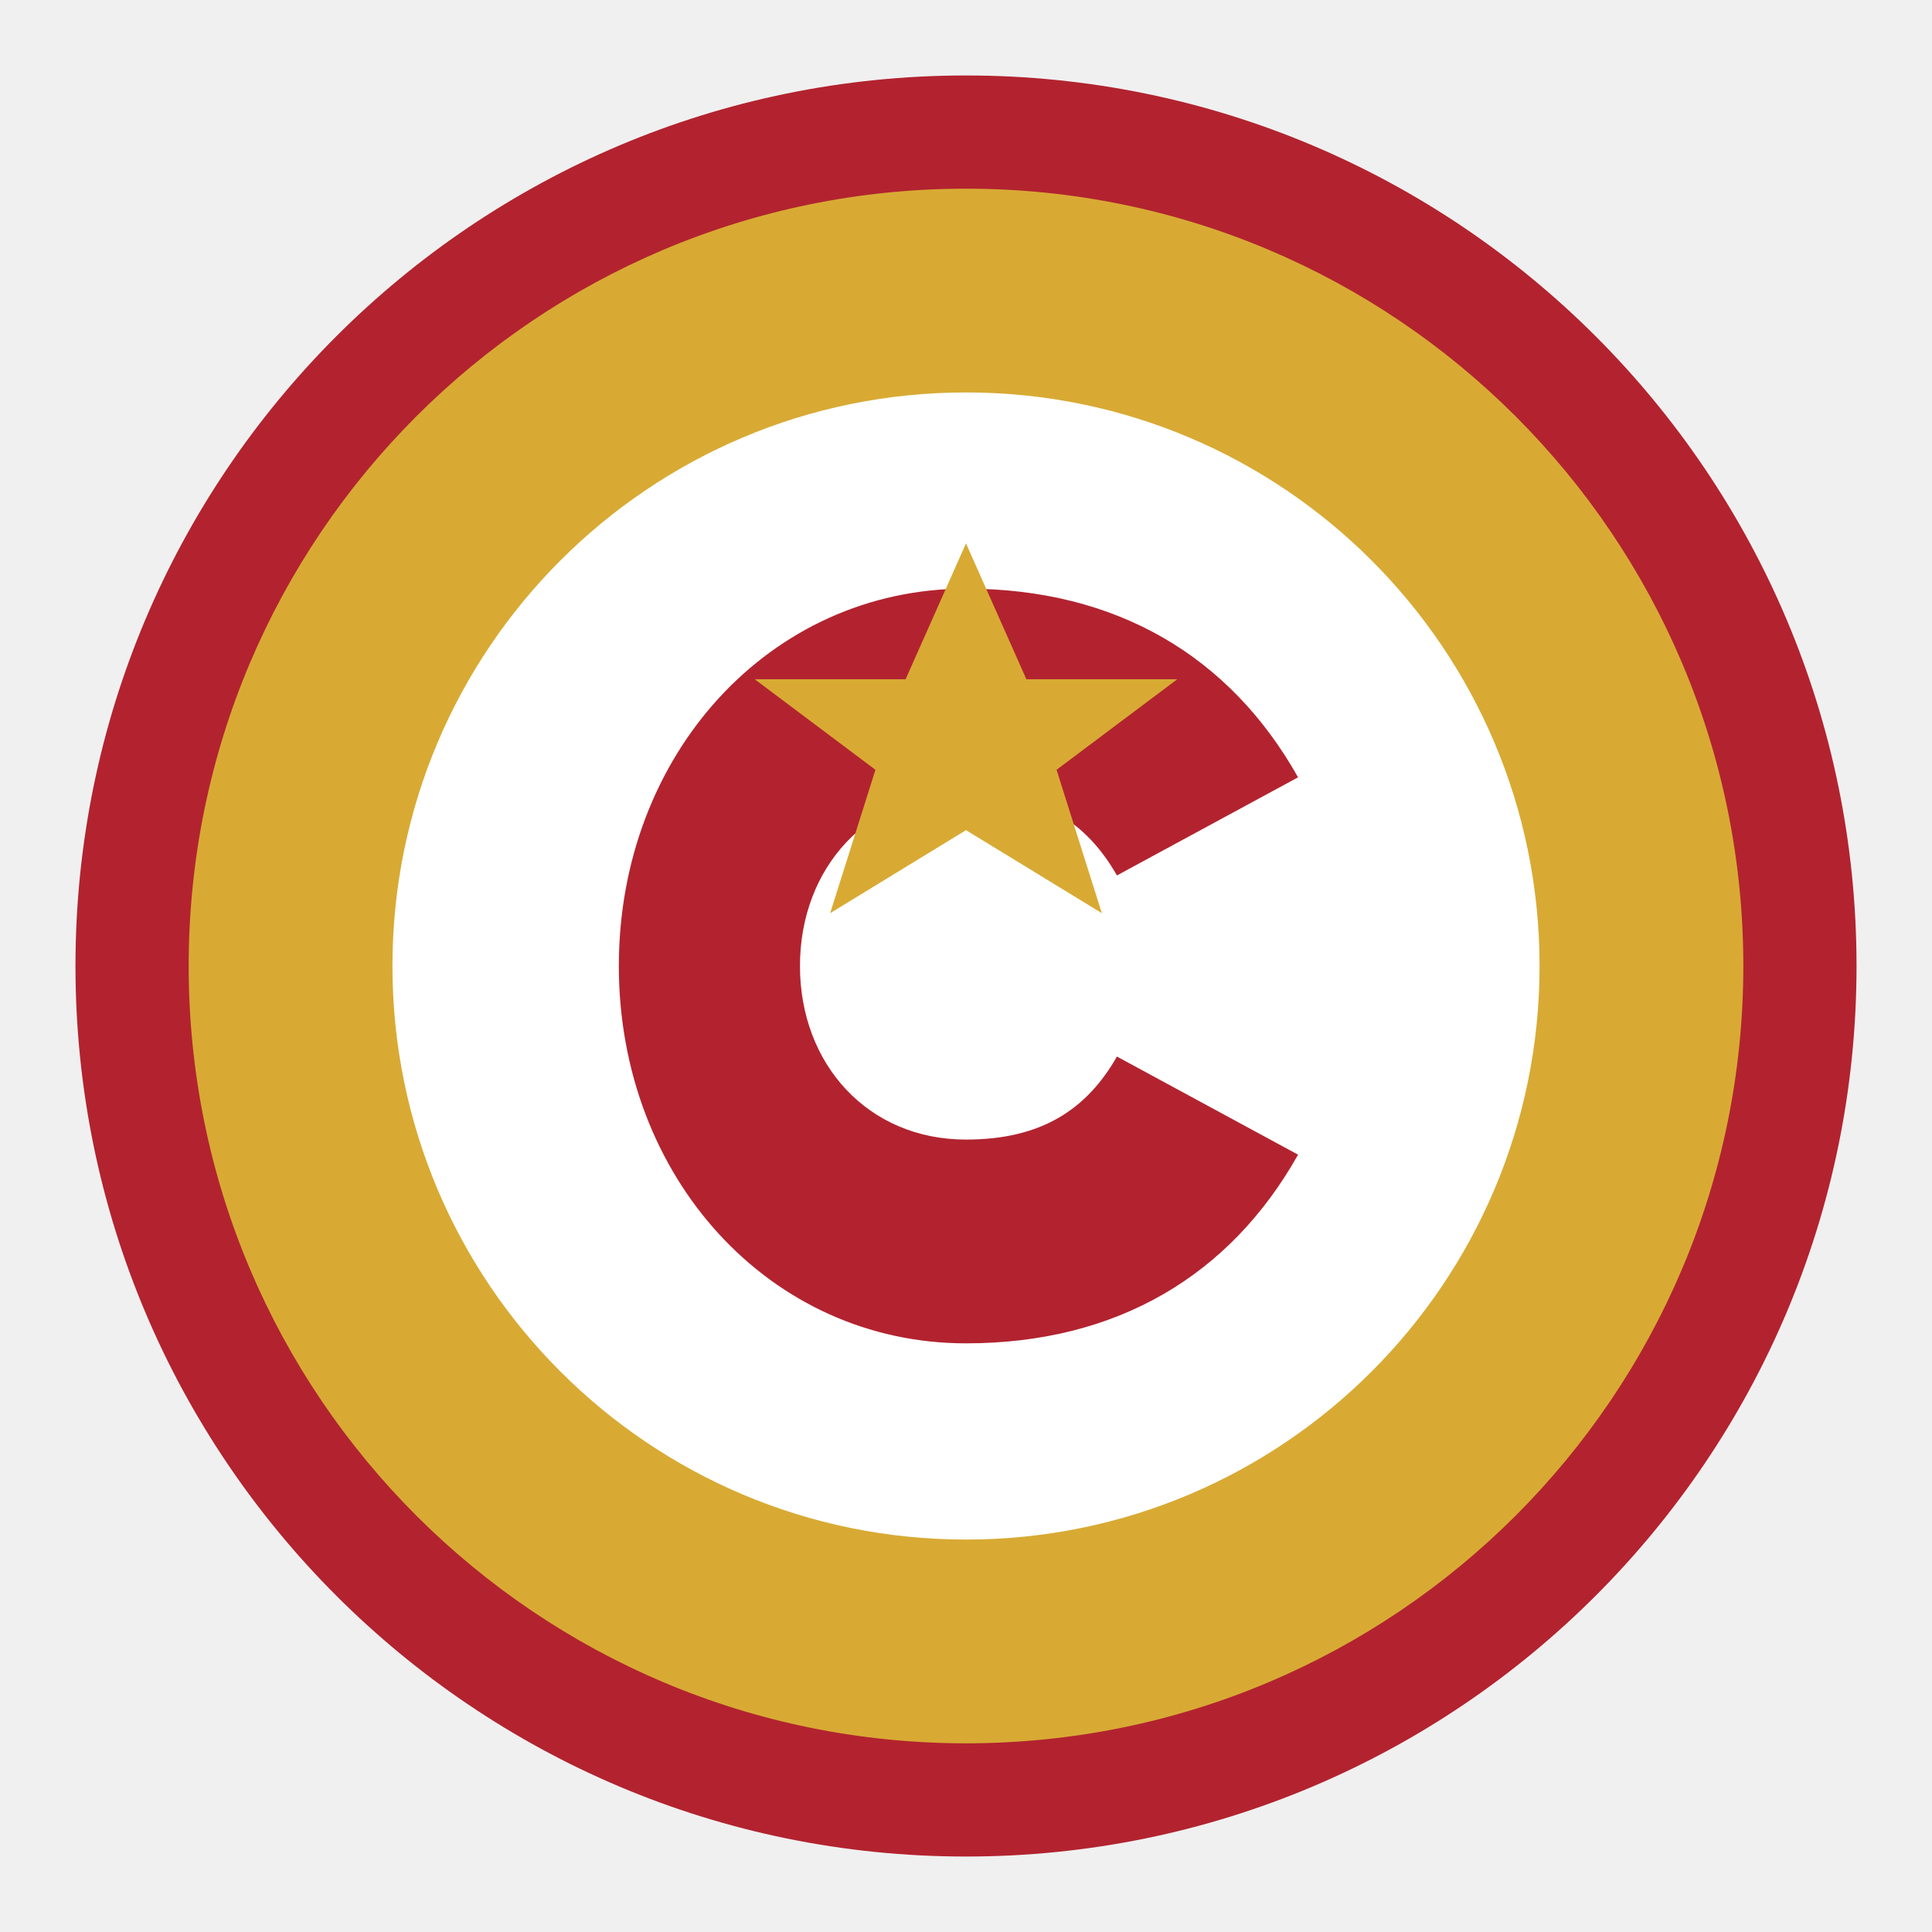
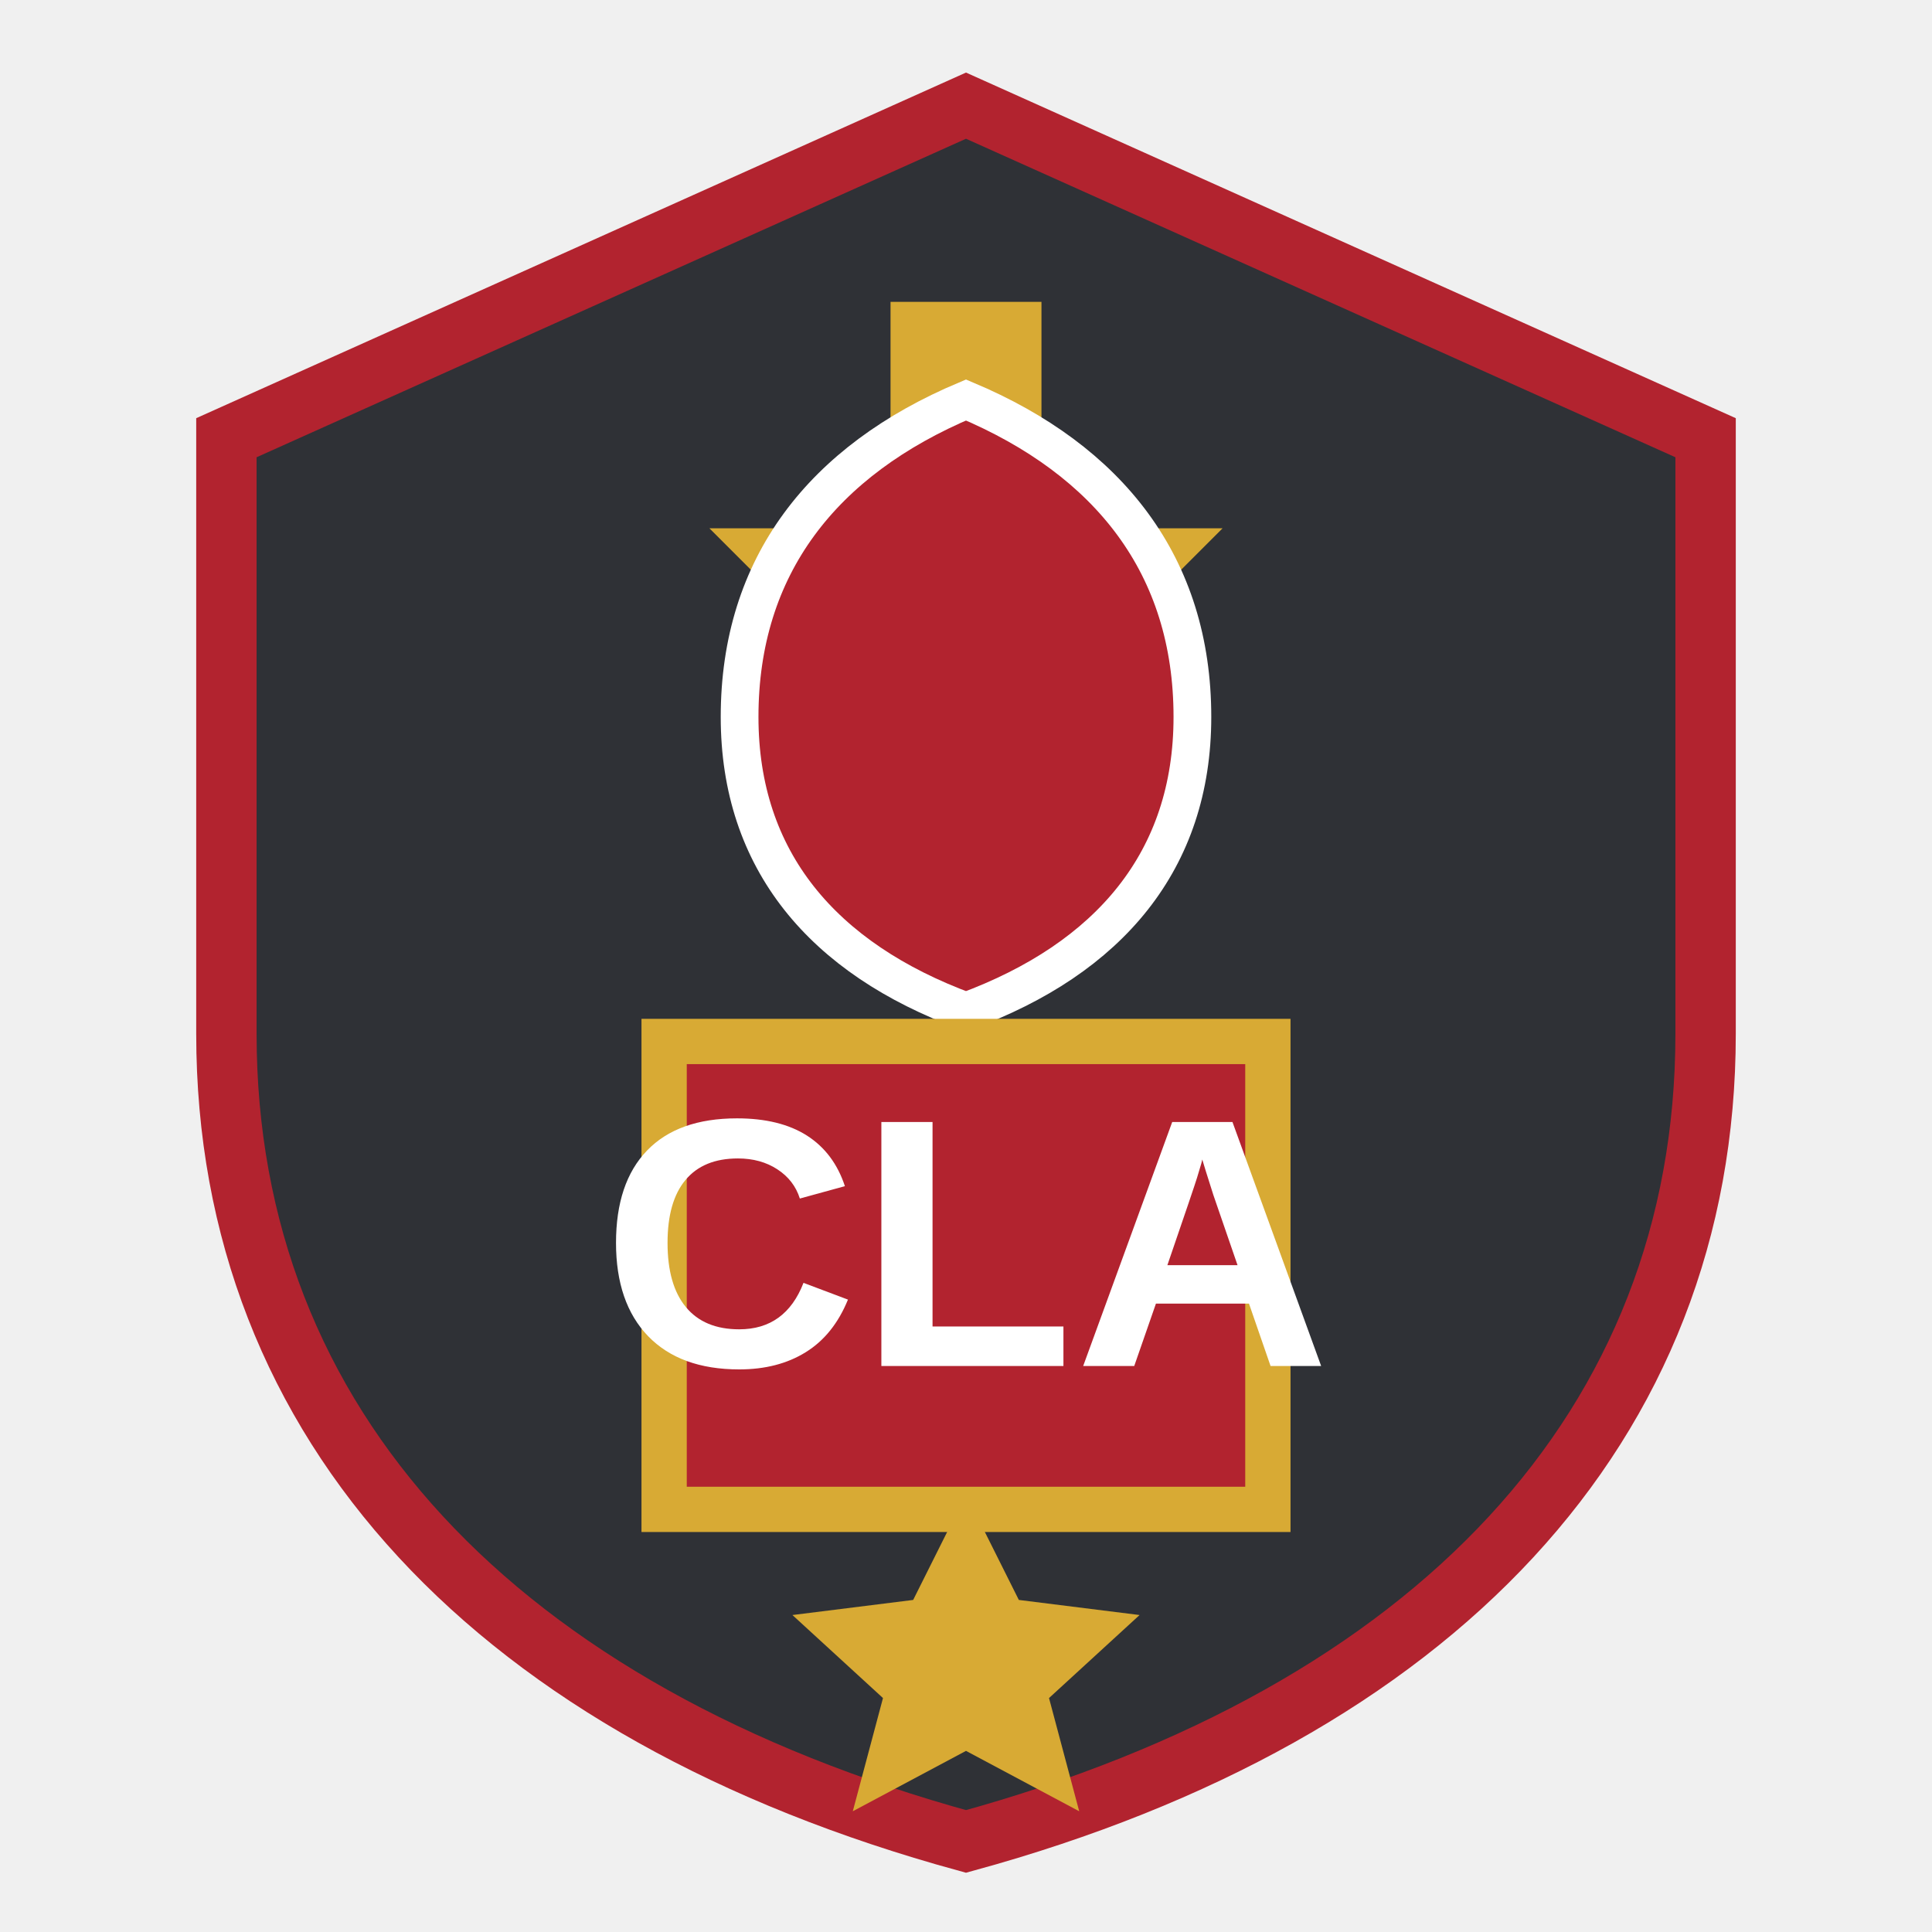
<svg xmlns="http://www.w3.org/2000/svg" viewBox="0 0 256 256" role="img" aria-labelledby="t">
-   <circle cx="128" cy="128" r="118" fill="#b2232f" />
-   <circle cx="128" cy="128" r="103" fill="#d8aa34" />
-   <circle cx="128" cy="128" r="76" fill="#ffffff" />
-   <path d="M82 128c0-28 20-50 46-50 20 0 35 9 44 25l-24 13c-4-7-10-11-20-11-13 0-22 10-22 23s9 23 22 23c10 0 16-4 20-11l24 13c-9 16-24 25-44 25-26 0-46-22-46-50z" fill="#b2232f" />
-   <path d="M128 72l8 18h20l-16 12 6 19-18-11-18 11 6-19-16-12h20z" fill="#d8aa34" />
+   <path d="M128 14 226 58v79c0 52-36 90-98 107-62-17-98-55-98-107V58z" fill="#2f3136" stroke="#b2232f" stroke-width="8" />
+   <path d="M118 40h20v30h24l-34 34-34-34h24z" fill="#d8aa34" />
+   <path d="M128 53c19 8 30 22 30 42 0 19-11 32-30 39-19-7-30-20-30-39 0-20 11-34 30-42z" fill="#b2232f" stroke="#fff" stroke-width="5" />
+   <path d="M88 138h80v62H88z" fill="#b2232f" stroke="#d8aa34" stroke-width="6" />
+   <text x="128" y="181" text-anchor="middle" font-family="Arial,Helvetica,sans-serif" font-size="47" font-weight="900" fill="#fff">CLA</text>
+   <path d="m128 198 7 14 16 2-12 11 4 15-15-8-15 8 4-15-12-11 16-2z" fill="#d8aa34" />
</svg>
